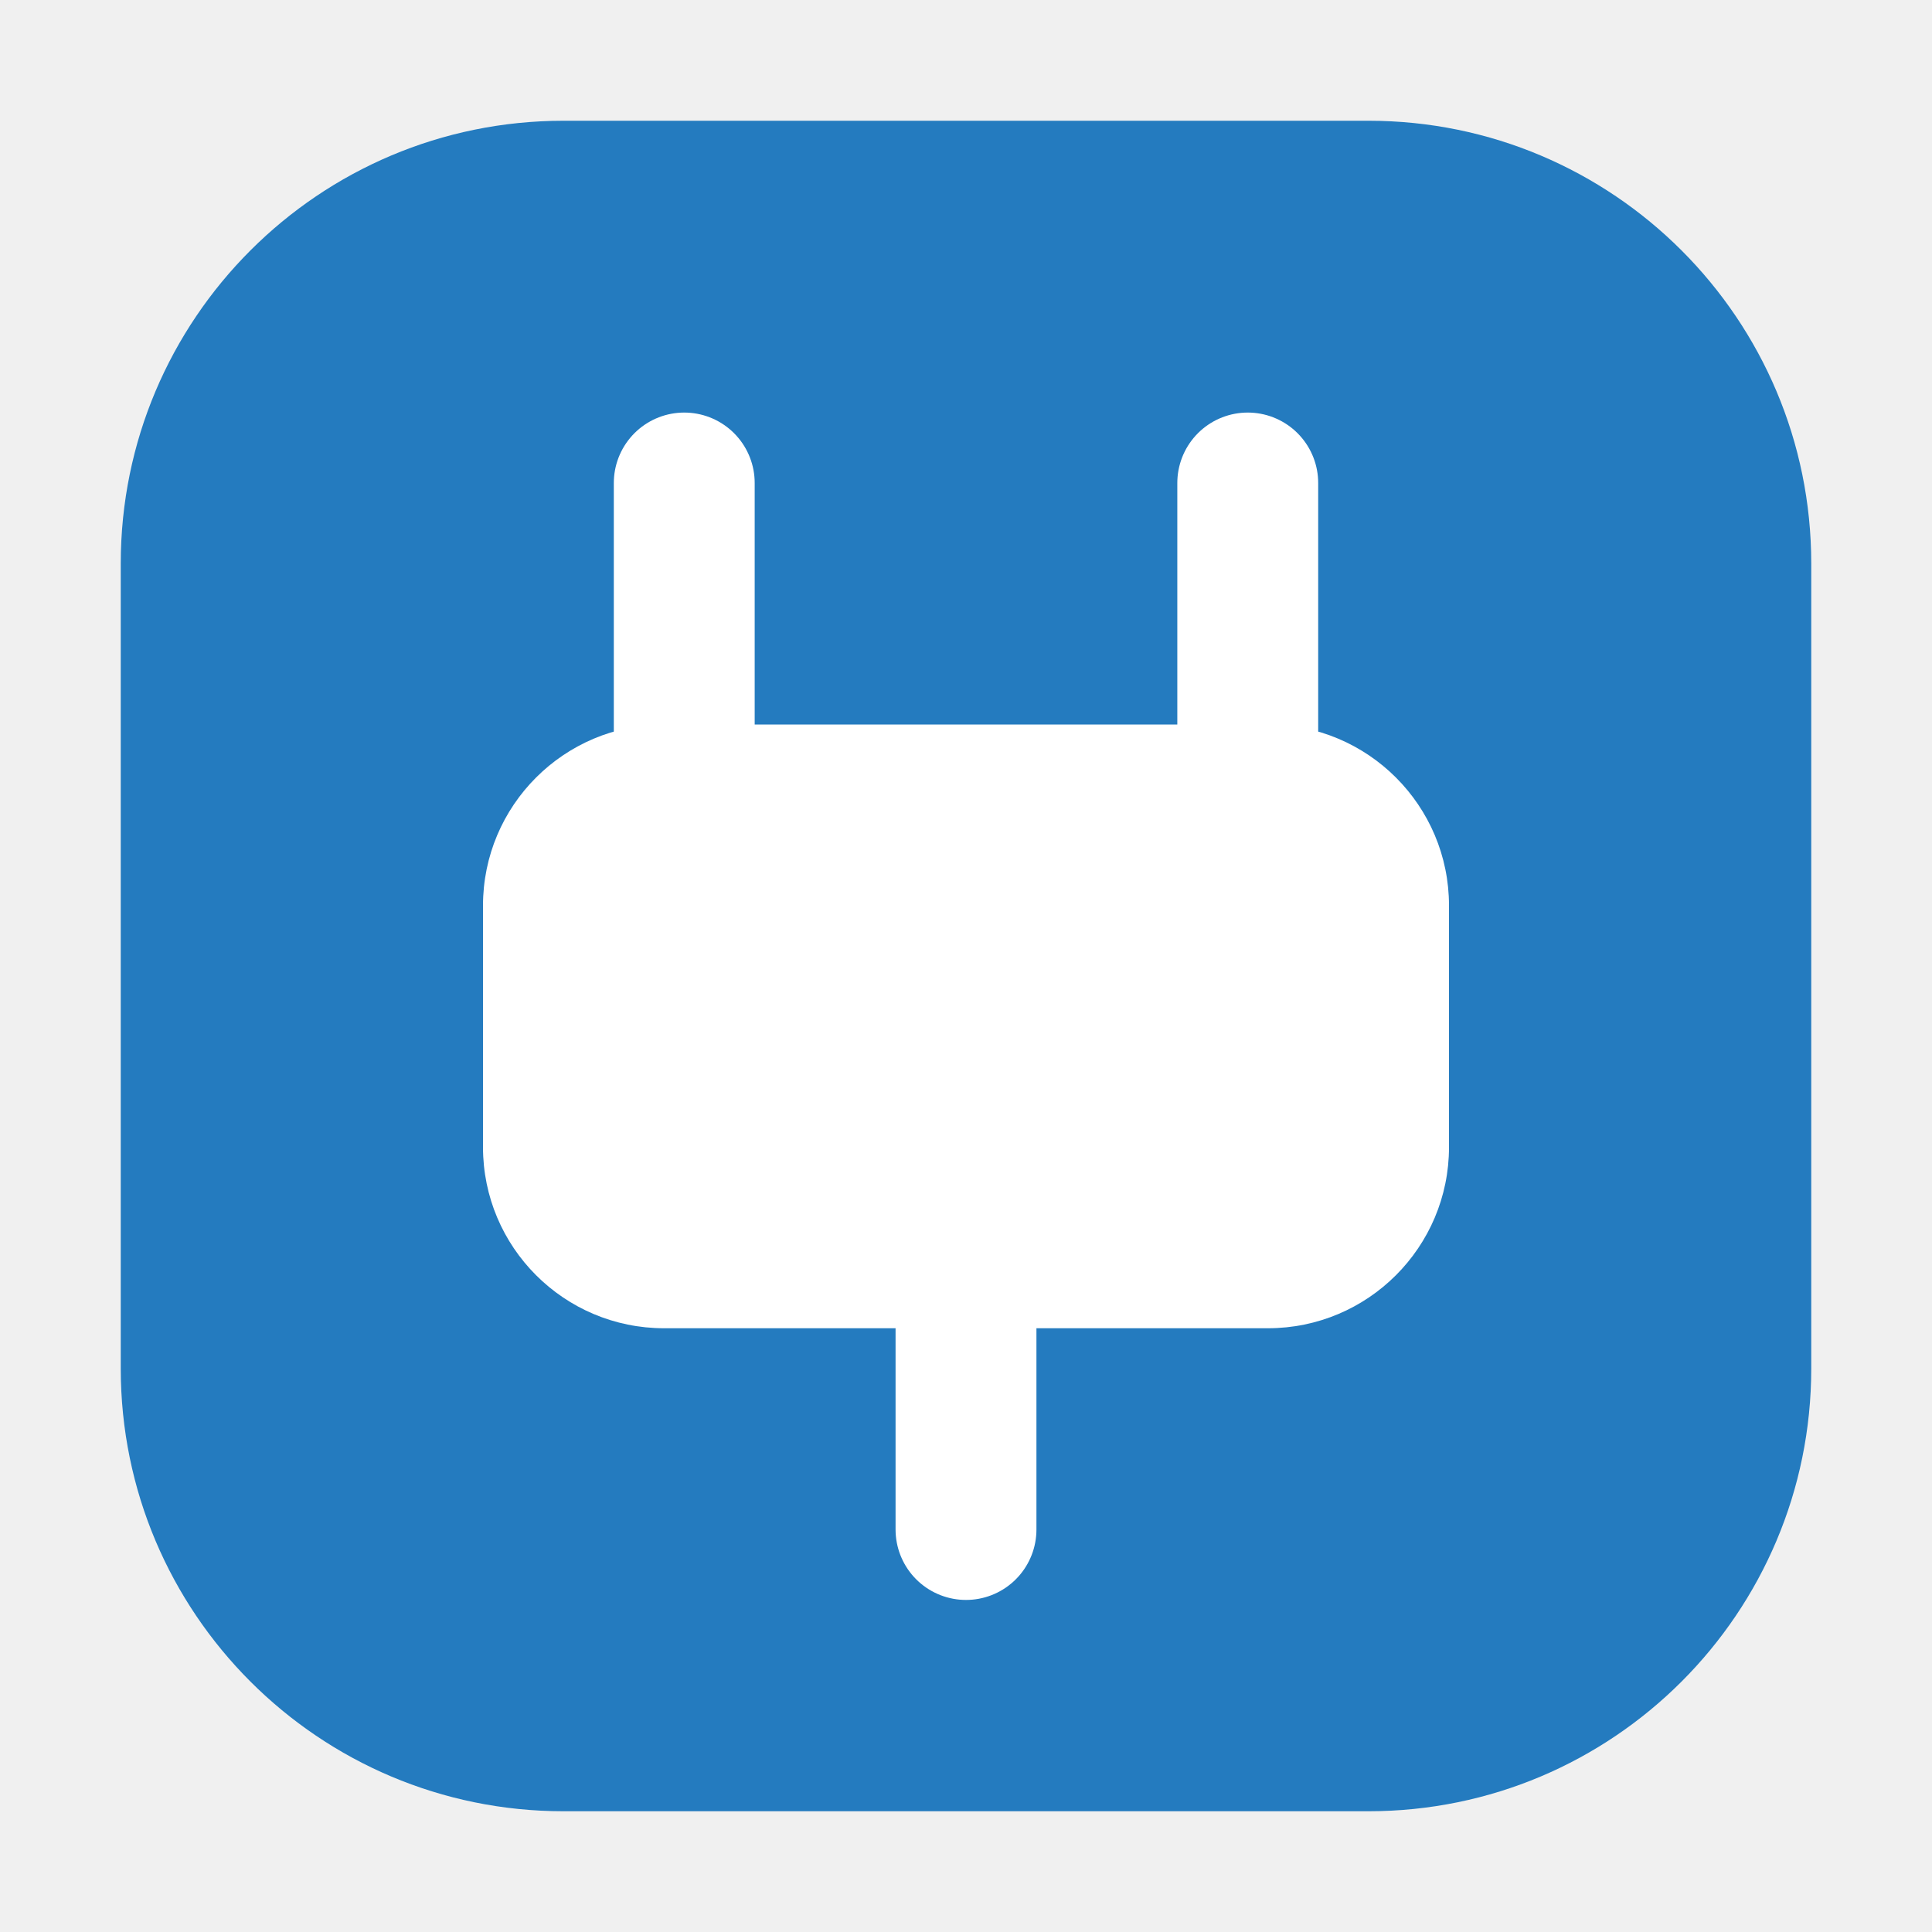
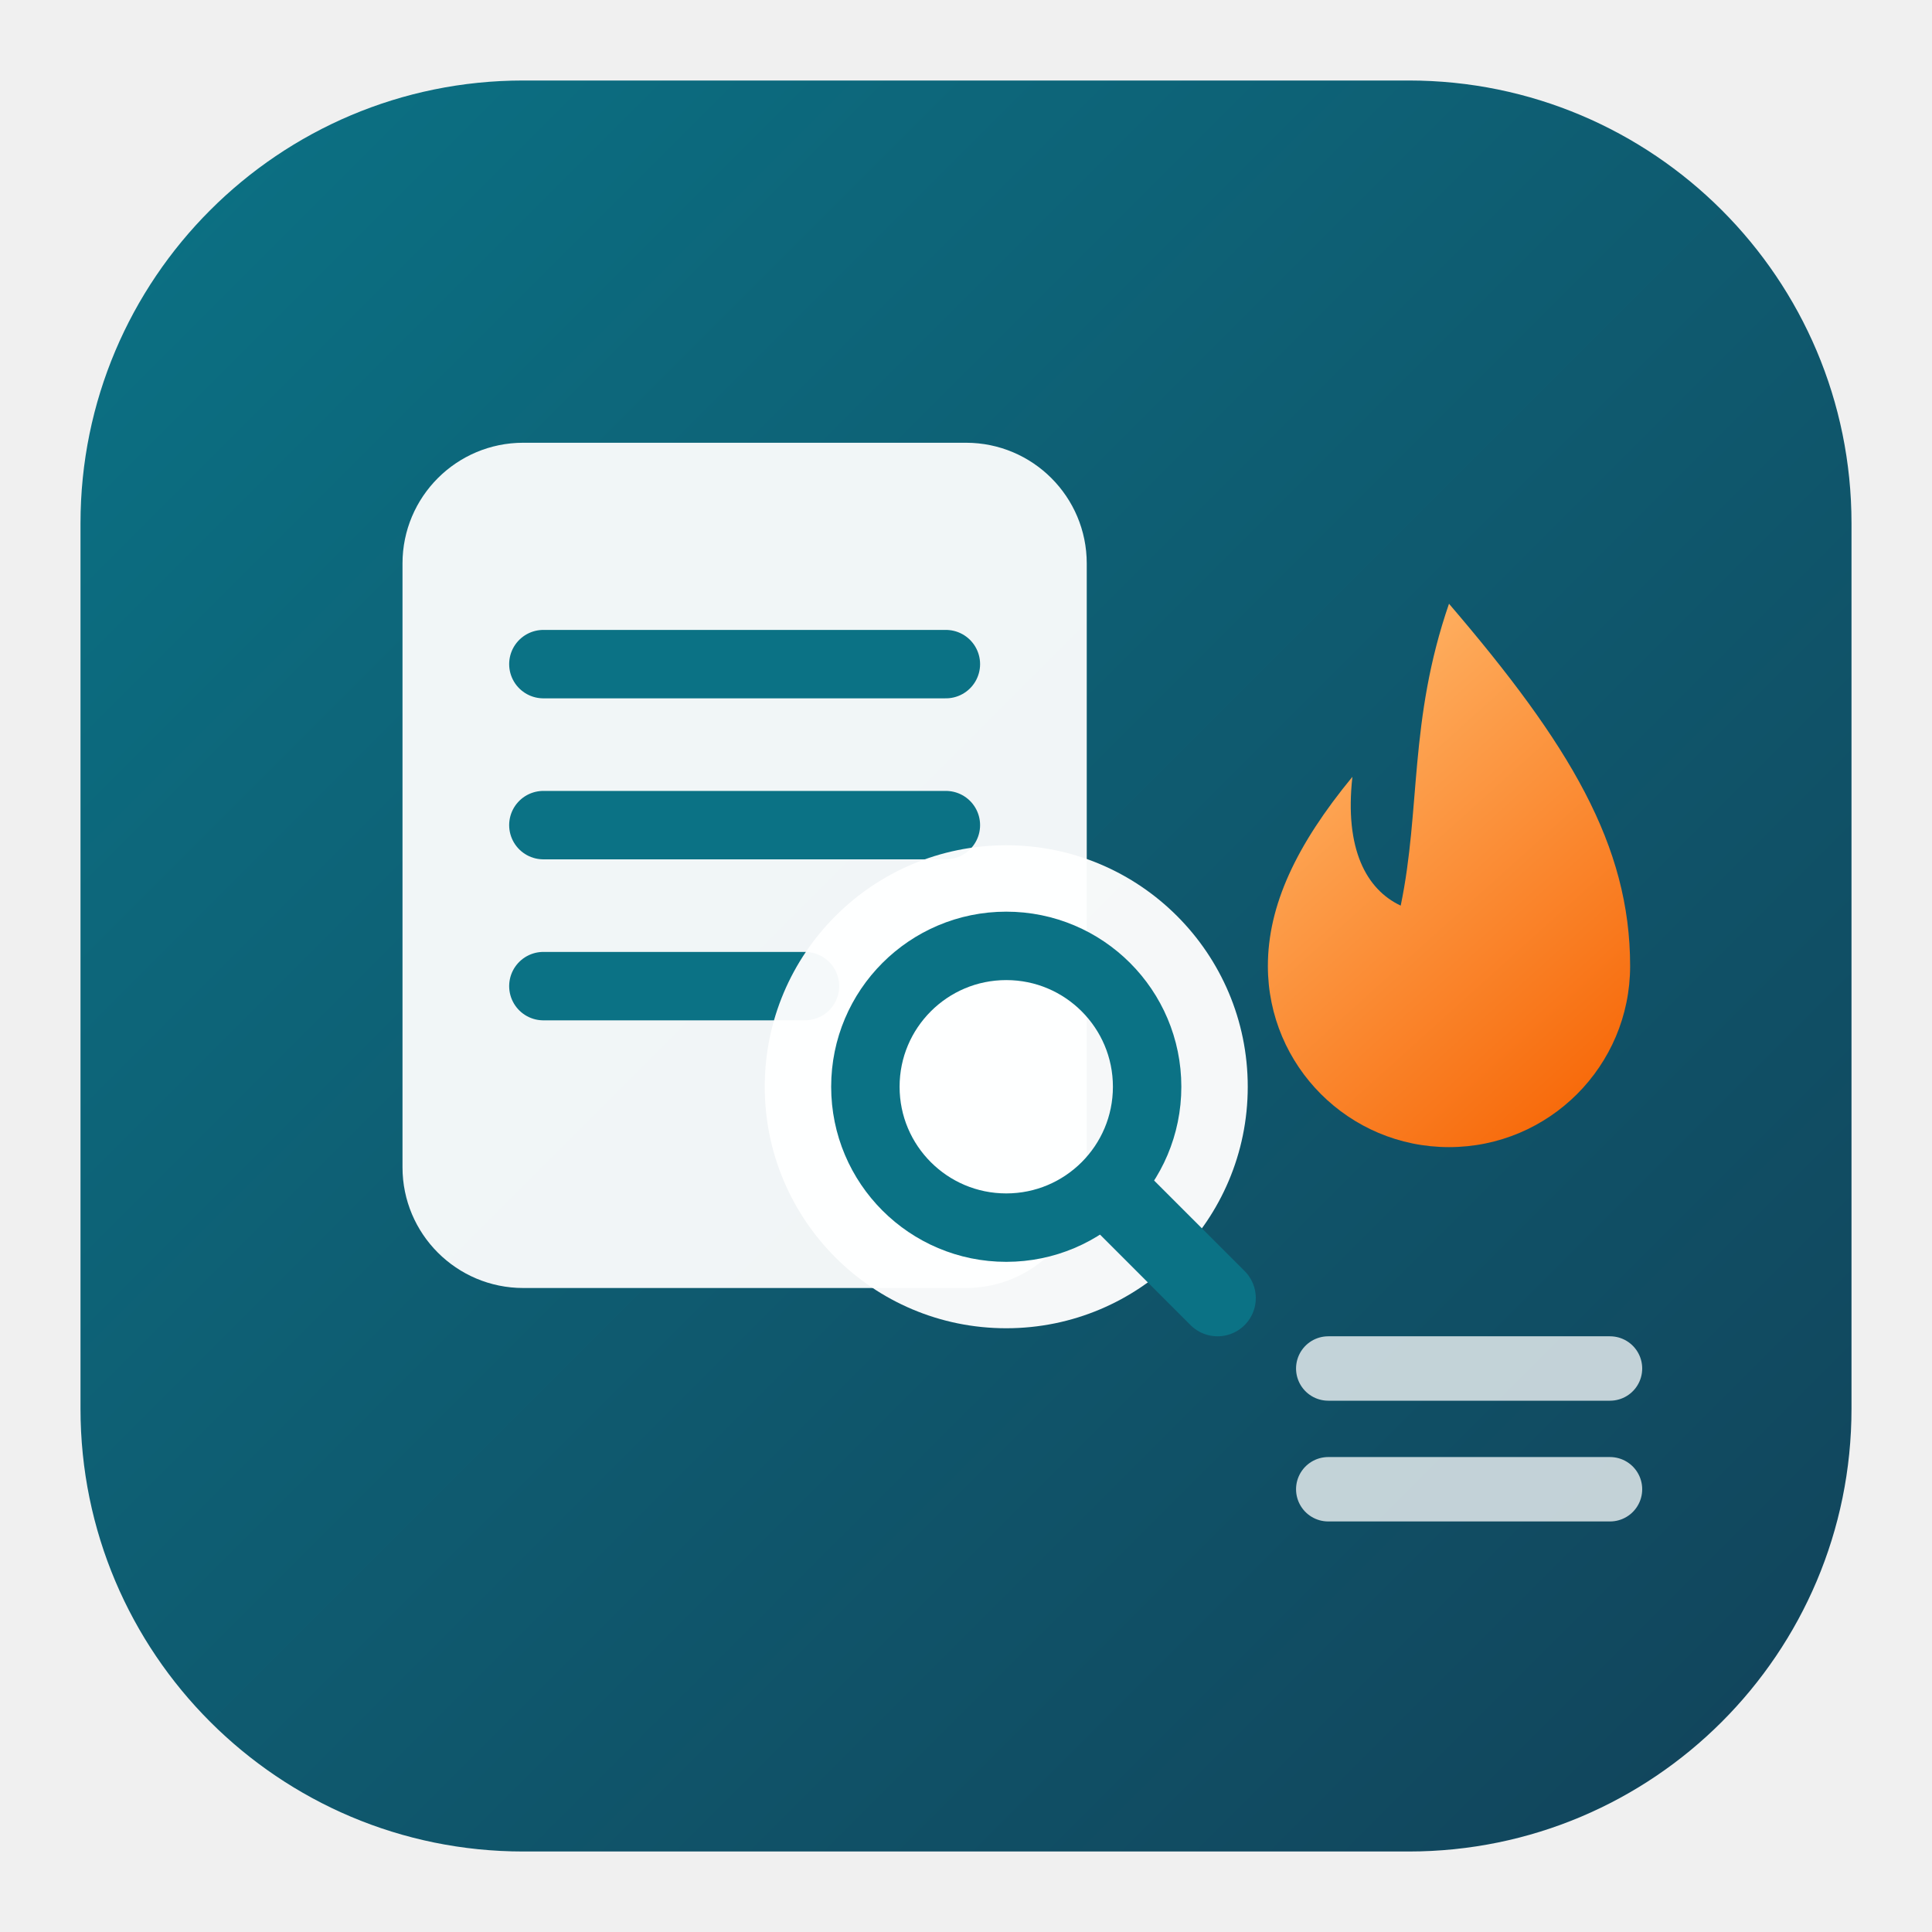
- <svg xmlns="http://www.w3.org/2000/svg" viewBox="0 0 96 96" width="96" height="96" role="img" aria-label="DSH plugin">
-   <rect x="6" y="6" width="84" height="84" rx="22" fill="#247bbf" />
-   <path d="M34 24v14M62 24v14" stroke="#ffffff" stroke-width="7" stroke-linecap="round" />
-   <rect x="24" y="36" width="48" height="30" rx="9" fill="#ffffff" />
-   <path d="M48 66v10" stroke="#ffffff" stroke-width="7" stroke-linecap="round" />
+ <svg xmlns="http://www.w3.org/2000/svg" viewBox="0 0 96 96" width="96" height="96" role="img" aria-label="Tavily Search + Firecrawl Fetch">
+   <defs>
+     <linearGradient id="tavily-bg" x1="0" y1="0" x2="1" y2="1">
+       <stop offset="0" stop-color="#0B7285" />
+       <stop offset="1" stop-color="#12435A" />
+     </linearGradient>
+     <linearGradient id="tavily-flame" x1="0.2" y1="0" x2="0.8" y2="1">
+       <stop offset="0" stop-color="#FFB86B" />
+       <stop offset="1" stop-color="#F76707" />
+     </linearGradient>
+   </defs>
+   <rect x="4" y="4" width="88" height="88" rx="22" fill="url(#tavily-bg)" />
+   <rect x="20" y="22" width="34" height="42" rx="6" fill="#FFFFFF" opacity="0.94" />
+   <path d="M27 33h20M27 41h20M27 49h13" stroke="#0B7285" stroke-width="3.4" stroke-linecap="round" />
+   <circle cx="50" cy="54" r="12" fill="#FFFFFF" opacity="0.96" />
+   <circle cx="50" cy="54" r="7" fill="none" stroke="#0B7285" stroke-width="3.4" />
+   <path d="M55.2 59.2 60.5 64.5" stroke="#0B7285" stroke-width="3.8" stroke-linecap="round" />
+   <path d="M72 30c6 7 9 12 9 18a9 9 0 0 1-18 0c0-3 1.4-6 4.2-9.4-.4 3.6.7 5.6 2.4 6.4 1-4.8.4-9.2 2.4-15z" fill="url(#tavily-flame)" />
+   <path d="M66 74h14M66 68h14" stroke="#FFFFFF" stroke-width="3.2" stroke-linecap="round" opacity="0.75" />
</svg>
